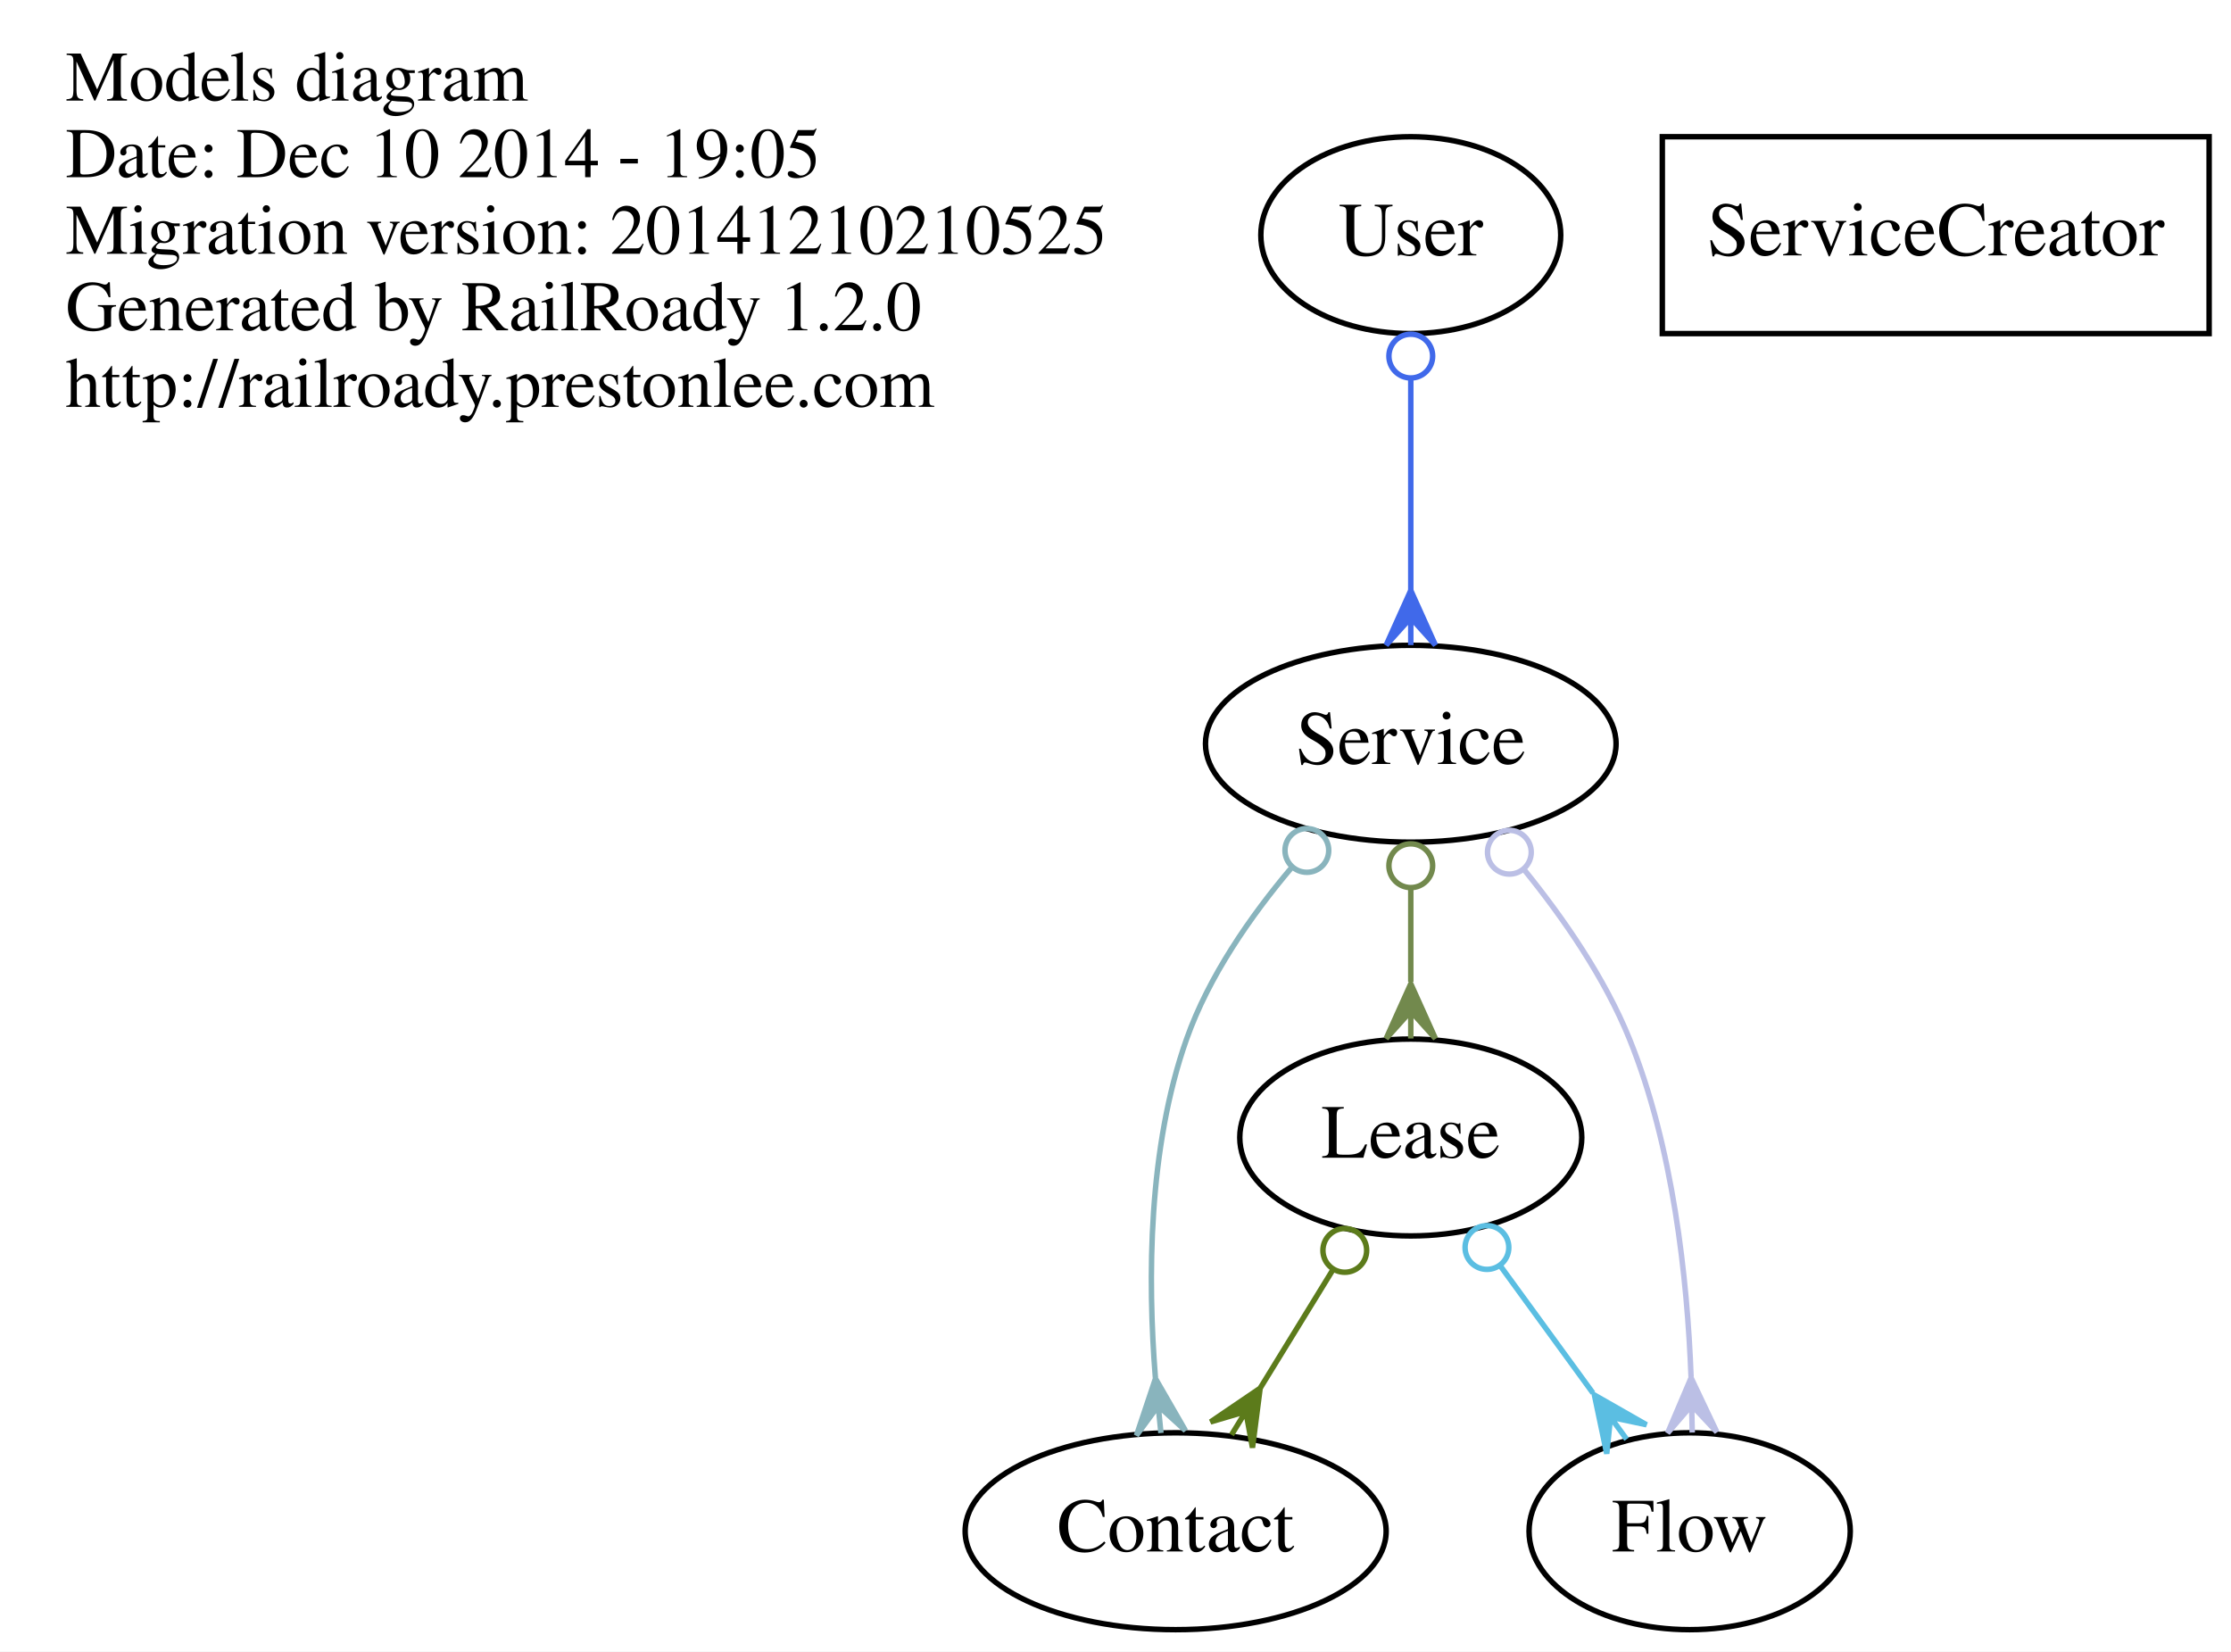
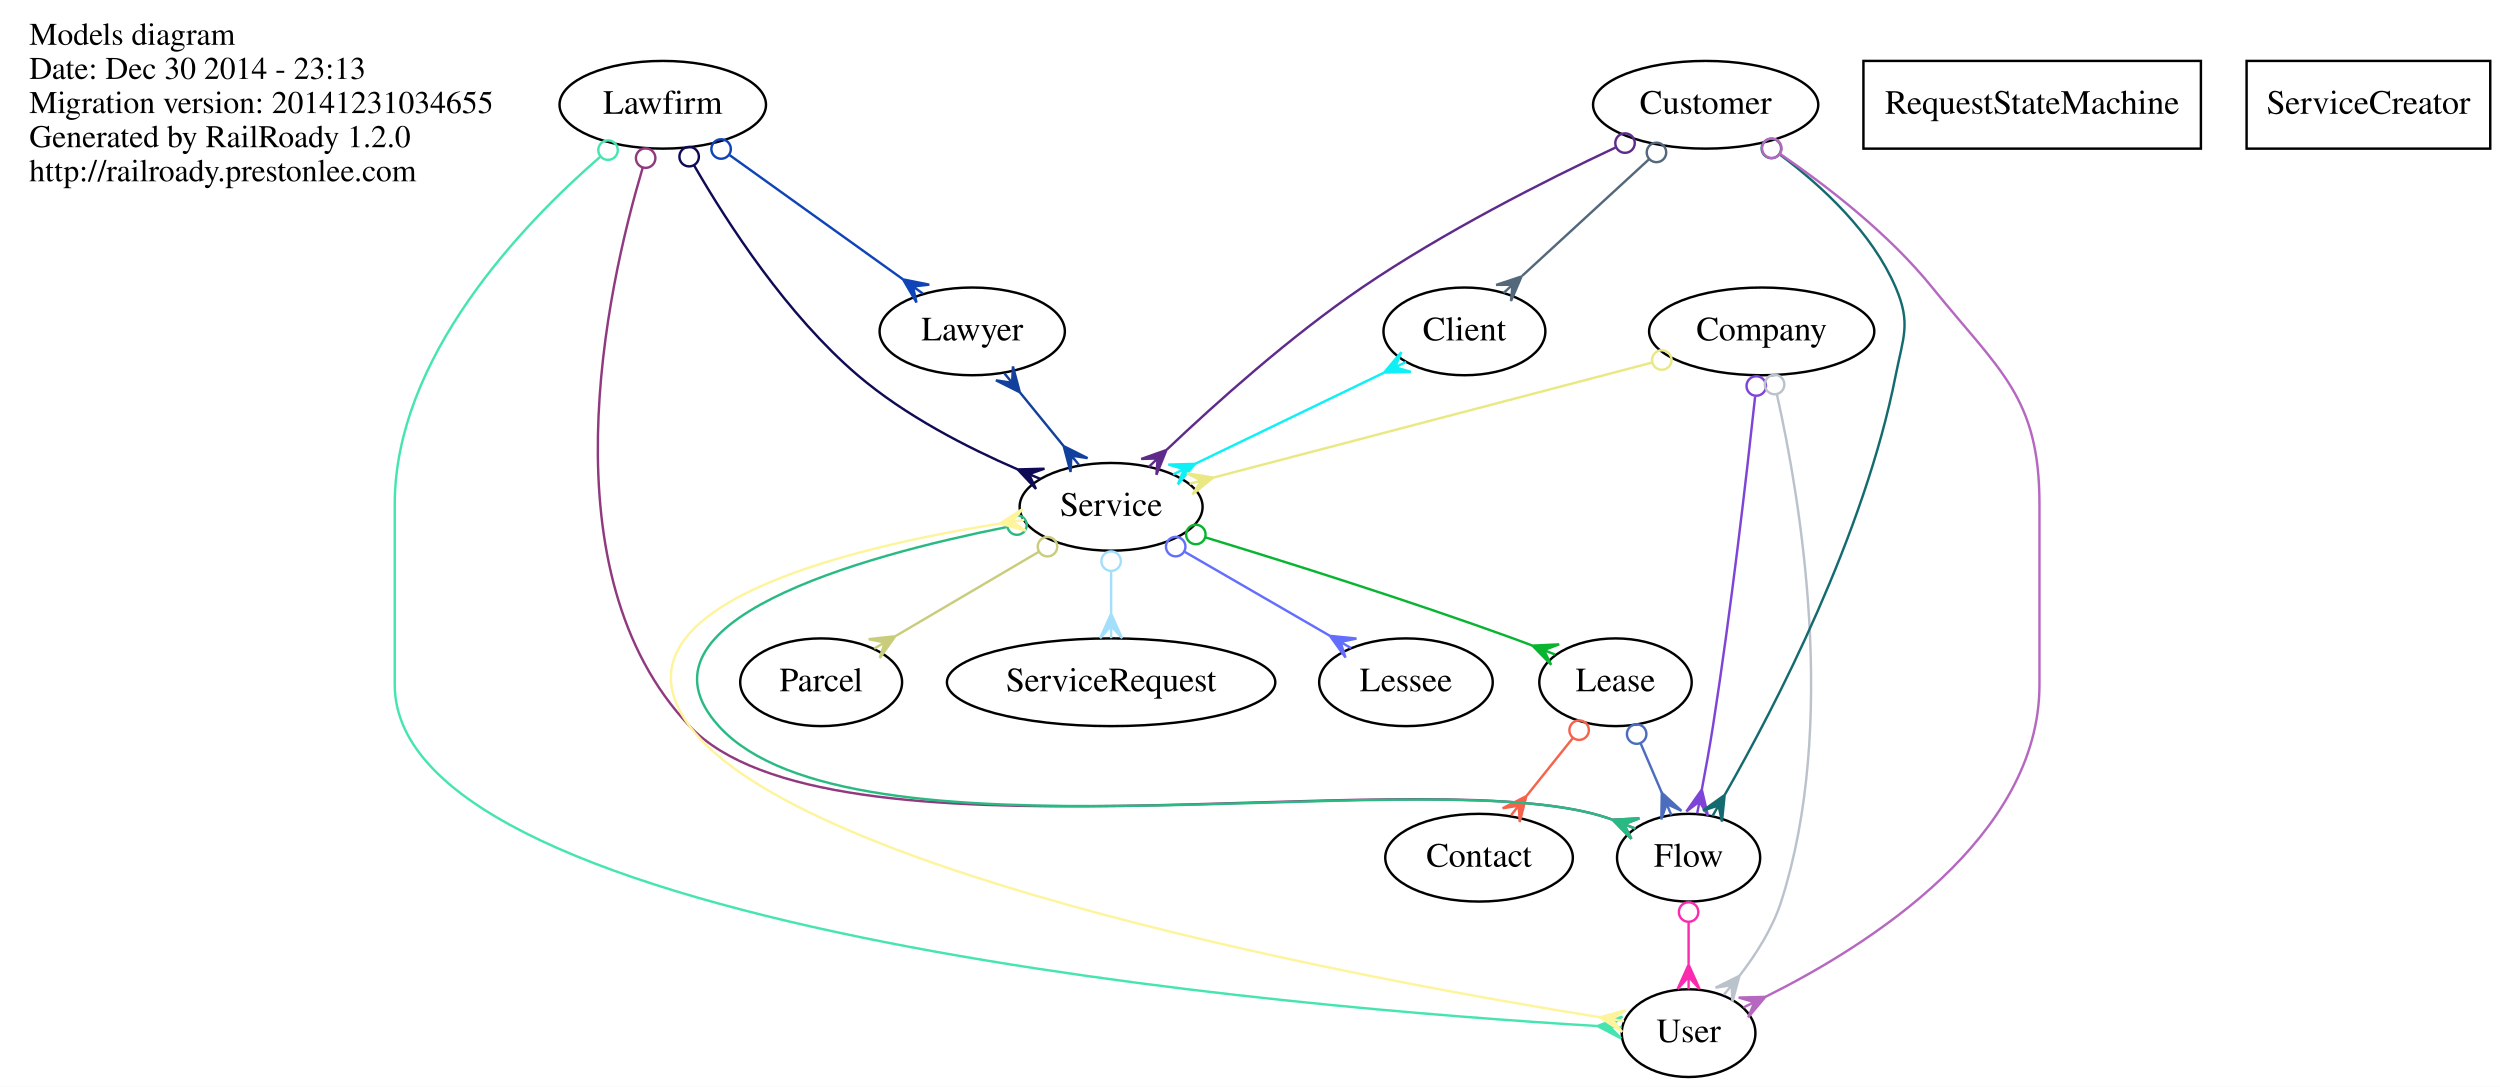
- <svg xmlns="http://www.w3.org/2000/svg" width="408pt" height="302pt" viewBox="0.00 0.00 408.00 302.00">
-   <g id="graph0" class="graph" transform="scale(1 1) rotate(0) translate(4 298)">
-     <polygon fill="white" stroke="none" points="-4,4 -4,-298 404,-298 404,4 -4,4" />
+ <svg xmlns="http://www.w3.org/2000/svg" width="1026pt" height="446pt" viewBox="0.00 0.00 1026.00 446.00">
+   <g id="graph0" class="graph" transform="scale(1 1) rotate(0) translate(4 442)">
+     <polygon fill="white" stroke="none" points="-4,4 -4,-442 1022,-442 1022,4 -4,4" />
    <g id="node1" class="node">
-       <text text-anchor="start" x="8" y="-279.6" font-family="Times,serif" font-size="13.00">Models diagram</text>
-       <text text-anchor="start" x="8" y="-265.6" font-family="Times,serif" font-size="13.00">Date: Dec 10 2014 - 19:05</text>
-       <text text-anchor="start" x="8" y="-251.6" font-family="Times,serif" font-size="13.00">Migration version: 20141210210525</text>
-       <text text-anchor="start" x="8" y="-237.6" font-family="Times,serif" font-size="13.00">Generated by RailRoady 1.2.0</text>
-       <text text-anchor="start" x="8" y="-223.6" font-family="Times,serif" font-size="13.00">http://railroady.prestonlee.com</text>
+       <text text-anchor="start" x="8" y="-423.6" font-family="Times,serif" font-size="13.00">Models diagram</text>
+       <text text-anchor="start" x="8" y="-409.6" font-family="Times,serif" font-size="13.00">Date: Dec 30 2014 - 23:13</text>
+       <text text-anchor="start" x="8" y="-395.6" font-family="Times,serif" font-size="13.00">Migration version: 20141231034655</text>
+       <text text-anchor="start" x="8" y="-381.6" font-family="Times,serif" font-size="13.00">Generated by RailRoady 1.2.0</text>
+       <text text-anchor="start" x="8" y="-367.6" font-family="Times,serif" font-size="13.00">http://railroady.prestonlee.com</text>
    </g>
    <g id="node2" class="node">
-       <ellipse fill="none" stroke="black" cx="211" cy="-18" rx="38.495" ry="18" />
-       <text text-anchor="middle" x="211" y="-14.3" font-family="Times,serif" font-size="14.00">Contact</text>
+       <ellipse fill="none" stroke="black" cx="597" cy="-306" rx="33.221" ry="18" />
+       <text text-anchor="middle" x="597" y="-302.3" font-family="Times,serif" font-size="14.00">Client</text>
+     </g>
+     <g id="node13" class="node">
+       <ellipse fill="none" stroke="black" cx="452" cy="-234" rx="37.544" ry="18" />
+       <text text-anchor="middle" x="452" y="-230.3" font-family="Times,serif" font-size="14.00">Service</text>
+     </g>
+     <g id="edge1" class="edge">
+       <path fill="none" stroke="#0feff6" d="M563.87,-289.006C540.791,-277.865 510.072,-263.035 486.664,-251.734" />
+       <polygon fill="#0feff6" stroke="#0feff6" points="564.051,-289.093 571.1,-297.493 568.553,-291.267 573.056,-293.441 573.056,-293.441 573.056,-293.441 568.553,-291.267 575.013,-289.388 564.051,-289.093 564.051,-289.093" />
+       <polygon fill="#0feff6" stroke="#0feff6" points="486.449,-251.631 479.4,-243.231 481.947,-249.457 477.444,-247.283 477.444,-247.283 477.444,-247.283 481.947,-249.457 475.487,-251.336 486.449,-251.631 486.449,-251.631" />
    </g>
    <g id="node3" class="node">
-       <ellipse fill="none" stroke="black" cx="305" cy="-18" rx="29.372" ry="18" />
-       <text text-anchor="middle" x="305" y="-14.3" font-family="Times,serif" font-size="14.00">Flow</text>
+       <ellipse fill="none" stroke="black" cx="719" cy="-306" rx="46.219" ry="18" />
+       <text text-anchor="middle" x="719" y="-302.3" font-family="Times,serif" font-size="14.00">Company</text>
+     </g>
+     <g id="node6" class="node">
+       <ellipse fill="none" stroke="black" cx="689" cy="-90" rx="29.372" ry="18" />
+       <text text-anchor="middle" x="689" y="-86.3" font-family="Times,serif" font-size="14.00">Flow</text>
+     </g>
+     <g id="edge4" class="edge">
+       <path fill="none" stroke="#7e44d7" d="M716.305,-279.238C712.857,-247.39 706.434,-191.567 699,-144 697.678,-135.544 696.026,-126.369 694.447,-118.067" />
+       <ellipse fill="none" stroke="#7e44d7" cx="716.771" cy="-283.581" rx="4" ry="4" />
+       <polygon fill="#7e44d7" stroke="#7e44d7" points="694.425,-117.955 696.934,-107.28 693.471,-113.047 692.517,-108.138 692.517,-108.138 692.517,-108.138 693.471,-113.047 688.099,-108.997 694.425,-117.955 694.425,-117.955" />
+     </g>
+     <g id="edge3" class="edge">
+       <path fill="none" stroke="#e9e883" d="M673.876,-293.17C623.661,-280.005 543.156,-258.899 494.168,-246.055" />
+       <ellipse fill="none" stroke="#e9e883" cx="678.006" cy="-294.252" rx="4" ry="4" />
+       <polygon fill="#e9e883" stroke="#e9e883" points="493.888,-245.982 485.356,-239.093 489.051,-244.714 484.215,-243.446 484.215,-243.446 484.215,-243.446 489.051,-244.714 483.074,-247.799 493.888,-245.982 493.888,-245.982" />
+     </g>
+     <g id="node16" class="node">
+       <ellipse fill="none" stroke="black" cx="689" cy="-18" rx="27.422" ry="18" />
+       <text text-anchor="middle" x="689" y="-14.3" font-family="Times,serif" font-size="14.00">User</text>
+     </g>
+     <g id="edge2" class="edge">
+       <path fill="none" stroke="#bac2cc" d="M725.255,-280.052C734.985,-236.571 750.341,-144.611 727,-72 723.482,-61.054 716.775,-50.453 709.964,-41.645" />
+       <ellipse fill="none" stroke="#bac2cc" cx="724.298" cy="-284.185" rx="4" ry="4" />
+       <polygon fill="#bac2cc" stroke="#bac2cc" points="709.858,-41.517 706.976,-30.937 706.68,-37.657 703.502,-33.797 703.502,-33.797 703.502,-33.797 706.68,-37.657 700.028,-36.658 709.858,-41.517 709.858,-41.517" />
    </g>
    <g id="node4" class="node">
-       <ellipse fill="none" stroke="black" cx="254" cy="-90" rx="31.273" ry="18" />
-       <text text-anchor="middle" x="254" y="-86.3" font-family="Times,serif" font-size="14.00">Lease</text>
-     </g>
-     <g id="edge1" class="edge">
-       <path fill="none" stroke="#5c7b1b" d="M239.794,-65.874C235.524,-58.924 230.82,-51.265 226.473,-44.188" />
-       <ellipse fill="none" stroke="#5c7b1b" cx="241.933" cy="-69.356" rx="4" ry="4" />
-       <polygon fill="#5c7b1b" stroke="#5c7b1b" points="226.452,-44.154 225.052,-33.278 223.835,-39.894 221.218,-35.633 221.218,-35.633 221.218,-35.633 223.835,-39.894 217.383,-37.989 226.452,-44.154 226.452,-44.154" />
-     </g>
-     <g id="edge2" class="edge">
-       <path fill="none" stroke="#5bbee2" d="M270.317,-66.605C275.737,-59.165 281.796,-50.849 287.314,-43.275" />
-       <ellipse fill="none" stroke="#5bbee2" cx="267.928" cy="-69.883" rx="4" ry="4" />
-       <polygon fill="#5bbee2" stroke="#5bbee2" points="287.584,-42.904 297.11,-37.471 290.529,-38.862 293.473,-34.821 293.473,-34.821 293.473,-34.821 290.529,-38.862 289.836,-32.171 287.584,-42.904 287.584,-42.904" />
+       <ellipse fill="none" stroke="black" cx="603" cy="-90" rx="38.495" ry="18" />
+       <text text-anchor="middle" x="603" y="-86.3" font-family="Times,serif" font-size="14.00">Contact</text>
    </g>
    <g id="node5" class="node">
-       <ellipse fill="none" stroke="black" cx="254" cy="-162" rx="37.544" ry="18" />
-       <text text-anchor="middle" x="254" y="-158.3" font-family="Times,serif" font-size="14.00">Service</text>
+       <ellipse fill="none" stroke="black" cx="696" cy="-399" rx="46.219" ry="18" />
+       <text text-anchor="middle" x="696" y="-395.3" font-family="Times,serif" font-size="14.00">Customer</text>
    </g>
-     <g id="edge4" class="edge">
-       <path fill="none" stroke="#89b4bd" d="M232.207,-139.352C224.652,-130.417 217.063,-119.471 213,-108 205.958,-88.121 205.855,-64.148 207.294,-46.093" />
-       <ellipse fill="none" stroke="#89b4bd" cx="234.994" cy="-142.49" rx="4" ry="4" />
-       <polygon fill="#89b4bd" stroke="#89b4bd" points="207.312,-45.915 212.788,-36.414 207.811,-40.94 208.31,-35.965 208.31,-35.965 208.31,-35.965 207.811,-40.94 203.833,-35.516 207.312,-45.915 207.312,-45.915" />
+     <g id="edge8" class="edge">
+       <path fill="none" stroke="#54687b" d="M672.811,-376.685C657.171,-362.309 636.592,-343.392 620.821,-328.896" />
+       <ellipse fill="none" stroke="#54687b" cx="675.811" cy="-379.442" rx="4" ry="4" />
+       <polygon fill="#54687b" stroke="#54687b" points="620.427,-328.534 616.11,-318.453 616.745,-325.15 613.064,-321.766 613.064,-321.766 613.064,-321.766 616.745,-325.15 610.019,-325.079 620.427,-328.534 620.427,-328.534" />
    </g>
-     <g id="edge3" class="edge">
-       <path fill="none" stroke="#bbbfe5" d="M274.673,-139.044C281.968,-130.07 289.474,-119.178 294,-108 301.973,-88.309 304.572,-64.323 305.26,-46.216" />
-       <ellipse fill="none" stroke="#bbbfe5" cx="272.029" cy="-142.164" rx="4" ry="4" />
-       <polygon fill="#bbbfe5" stroke="#bbbfe5" points="305.264,-46.05 309.971,-36.146 305.368,-41.051 305.472,-36.052 305.472,-36.052 305.472,-36.052 305.368,-41.051 300.973,-35.958 305.264,-46.05 305.264,-46.05" />
+     <g id="edge7" class="edge">
+       <path fill="none" stroke="#136a6f" d="M726.509,-378.531C743.981,-365.472 764.306,-346.559 774,-324 780.317,-309.3 777.091,-303.699 774,-288 761.117,-222.579 724.692,-152.328 703.946,-115.988" />
+       <ellipse fill="none" stroke="#136a6f" cx="722.978" cy="-381.077" rx="4" ry="4" />
+       <polygon fill="#136a6f" stroke="#136a6f" points="703.801,-115.739 702.682,-104.83 701.295,-111.412 698.788,-107.086 698.788,-107.086 698.788,-107.086 701.295,-111.412 694.894,-109.342 703.801,-115.739 703.801,-115.739" />
+     </g>
+     <g id="edge6" class="edge">
+       <path fill="none" stroke="#5f2b8b" d="M659,-381.456C629.764,-367.715 588.454,-346.787 555,-324 525.514,-303.916 494.987,-276.57 474.899,-257.511" />
+       <ellipse fill="none" stroke="#5f2b8b" cx="662.908" cy="-383.276" rx="4" ry="4" />
+       <polygon fill="#5f2b8b" stroke="#5f2b8b" points="474.696,-257.317 470.593,-247.147 471.087,-253.856 467.479,-250.395 467.479,-250.395 467.479,-250.395 471.087,-253.856 464.364,-253.643 474.696,-257.317 474.696,-257.317" />
    </g>
    <g id="edge5" class="edge">
-       <path fill="none" stroke="#72894d" d="M254,-135.64C254,-130.063 254,-124.132 254,-118.476" />
-       <ellipse fill="none" stroke="#72894d" cx="254" cy="-139.697" rx="4" ry="4" />
-       <polygon fill="#72894d" stroke="#72894d" points="254,-118.104 258.5,-108.104 254,-113.104 254,-108.104 254,-108.104 254,-108.104 254,-113.104 249.5,-108.104 254,-118.104 254,-118.104" />
+       <path fill="none" stroke="#b668c1" d="M726.544,-378.851C746.245,-365.35 771.383,-345.834 789,-324 816.709,-289.659 833,-279.126 833,-235 833,-235 833,-235 833,-161 833,-98.327 762.99,-54.016 720.601,-32.931" />
+       <ellipse fill="none" stroke="#b668c1" cx="723.144" cy="-381.137" rx="4" ry="4" />
+       <polygon fill="#b668c1" stroke="#b668c1" points="720.51,-32.887 713.453,-24.493 716.005,-30.717 711.5,-28.548 711.5,-28.548 711.5,-28.548 716.005,-30.717 709.547,-32.602 720.51,-32.887 720.51,-32.887" />
    </g>
-     <g id="node6" class="node">
-       <polygon fill="none" stroke="black" points="400,-273 300,-273 300,-237 400,-237 400,-273" />
-       <text text-anchor="middle" x="350" y="-251.3" font-family="Times,serif" font-size="14.00">ServiceCreator</text>
+     <g id="edge9" class="edge">
+       <path fill="none" stroke="#fa2baf" d="M689,-63.64C689,-58.063 689,-52.132 689,-46.476" />
+       <ellipse fill="none" stroke="#fa2baf" cx="689" cy="-67.697" rx="4" ry="4" />
+       <polygon fill="#fa2baf" stroke="#fa2baf" points="689,-46.104 693.5,-36.104 689,-41.104 689,-36.104 689,-36.104 689,-36.104 689,-41.104 684.5,-36.104 689,-46.104 689,-46.104" />
    </g>
    <g id="node7" class="node">
-       <ellipse fill="none" stroke="black" cx="254" cy="-255" rx="27.422" ry="18" />
-       <text text-anchor="middle" x="254" y="-251.3" font-family="Times,serif" font-size="14.00">User</text>
+       <ellipse fill="none" stroke="black" cx="268" cy="-399" rx="42.37" ry="18" />
+       <text text-anchor="middle" x="268" y="-395.3" font-family="Times,serif" font-size="14.00">Lawfirm</text>
    </g>
-     <g id="edge6" class="edge">
-       <path fill="none" stroke="#4069ea" d="M254,-228.729C254,-216.725 254,-202.362 254,-190.129" />
-       <ellipse fill="none" stroke="#4069ea" cx="254" cy="-232.884" rx="4" ry="4" />
-       <polygon fill="#4069ea" stroke="#4069ea" points="254,-190.04 258.5,-180.04 254,-185.04 254,-180.04 254,-180.04 254,-180.04 254,-185.04 249.5,-180.04 254,-190.04 254,-190.04" />
+     <g id="edge12" class="edge">
+       <path fill="none" stroke="#90397f" d="M259.741,-373.094C244.675,-322.42 219.458,-206.813 279,-144 335.985,-83.885 569.824,-128.806 650,-108 652.502,-107.351 655.049,-106.561 657.582,-105.682" />
+       <ellipse fill="none" stroke="#90397f" cx="260.973" cy="-377.109" rx="4" ry="4" />
+       <polygon fill="#90397f" stroke="#90397f" points="657.837,-105.582 668.789,-106.146 662.496,-103.768 667.155,-101.953 667.155,-101.953 667.155,-101.953 662.496,-103.768 665.522,-97.76 657.837,-105.582 657.837,-105.582" />
+     </g>
+     <g id="node8" class="node">
+       <ellipse fill="none" stroke="black" cx="395" cy="-306" rx="38.021" ry="18" />
+       <text text-anchor="middle" x="395" y="-302.3" font-family="Times,serif" font-size="14.00">Lawyer</text>
+     </g>
+     <g id="edge13" class="edge">
+       <path fill="none" stroke="#0f44b8" d="M295.431,-378.345C316.392,-363.325 345.198,-342.685 366.435,-327.468" />
+       <ellipse fill="none" stroke="#0f44b8" cx="291.939" cy="-380.847" rx="4" ry="4" />
+       <polygon fill="#0f44b8" stroke="#0f44b8" points="366.613,-327.34 377.363,-325.174 370.677,-324.428 374.742,-321.516 374.742,-321.516 374.742,-321.516 370.677,-324.428 372.12,-317.858 366.613,-327.34 366.613,-327.34" />
+     </g>
+     <g id="edge11" class="edge">
+       <path fill="none" stroke="#0f0a55" d="M280.847,-374.137C294.805,-349.973 319.03,-312.733 348,-288 367.38,-271.455 392.812,-258.376 413.676,-249.351" />
+       <ellipse fill="none" stroke="#0f0a55" cx="278.824" cy="-377.708" rx="4" ry="4" />
+       <polygon fill="#0f0a55" stroke="#0f0a55" points="413.678,-249.35 424.64,-249.642 418.29,-247.421 422.903,-245.491 422.903,-245.491 422.903,-245.491 418.29,-247.421 421.166,-241.34 413.678,-249.35 413.678,-249.35" />
+     </g>
+     <g id="edge10" class="edge">
+       <path fill="none" stroke="#46e5b0" d="M242.366,-377.693C209.863,-349.461 158,-295.011 158,-235 158,-235 158,-235 158,-161 158,-58.758 530.039,-28.187 651.293,-20.938" />
+       <ellipse fill="none" stroke="#46e5b0" cx="245.54" cy="-380.392" rx="4" ry="4" />
+       <polygon fill="#46e5b0" stroke="#46e5b0" points="651.586,-20.922 661.829,-24.837 656.578,-20.633 661.569,-20.345 661.569,-20.345 661.569,-20.345 656.578,-20.633 661.31,-15.852 651.586,-20.922 651.586,-20.922" />
+     </g>
+     <g id="edge14" class="edge">
+       <path fill="none" stroke="#11419d" d="M414.634,-280.889C420.384,-273.827 426.669,-266.108 432.416,-259.05" />
+       <polygon fill="#11419d" stroke="#11419d" points="414.535,-281.01 404.731,-285.923 411.377,-284.887 408.22,-288.765 408.22,-288.765 408.22,-288.765 411.377,-284.887 411.71,-291.606 414.535,-281.01 414.535,-281.01" />
+       <polygon fill="#11419d" stroke="#11419d" points="432.537,-258.902 442.341,-253.989 435.694,-255.024 438.851,-251.147 438.851,-251.147 438.851,-251.147 435.694,-255.024 435.362,-248.306 432.537,-258.902 432.537,-258.902" />
+     </g>
+     <g id="node9" class="node">
+       <ellipse fill="none" stroke="black" cx="659" cy="-162" rx="31.273" ry="18" />
+       <text text-anchor="middle" x="659" y="-158.3" font-family="Times,serif" font-size="14.00">Lease</text>
+     </g>
+     <g id="edge15" class="edge">
+       <path fill="none" stroke="#f5634d" d="M641.438,-139.047C635.437,-131.547 628.691,-123.114 622.544,-115.43" />
+       <ellipse fill="none" stroke="#f5634d" cx="644.073" cy="-142.341" rx="4" ry="4" />
+       <polygon fill="#f5634d" stroke="#f5634d" points="622.421,-115.276 619.688,-104.656 619.297,-111.372 616.174,-107.467 616.174,-107.467 616.174,-107.467 619.297,-111.372 612.66,-110.278 622.421,-115.276 622.421,-115.276" />
+     </g>
+     <g id="edge16" class="edge">
+       <path fill="none" stroke="#4c6dbd" d="M669.307,-136.95C672.106,-130.418 675.148,-123.322 677.984,-116.703" />
+       <ellipse fill="none" stroke="#4c6dbd" cx="667.685" cy="-140.734" rx="4" ry="4" />
+       <polygon fill="#4c6dbd" stroke="#4c6dbd" points="678.002,-116.661 686.078,-109.243 679.972,-112.066 681.941,-107.47 681.941,-107.47 681.941,-107.47 679.972,-112.066 677.805,-105.697 678.002,-116.661 678.002,-116.661" />
+     </g>
+     <g id="node10" class="node">
+       <ellipse fill="none" stroke="black" cx="573" cy="-162" rx="35.619" ry="18" />
+       <text text-anchor="middle" x="573" y="-158.3" font-family="Times,serif" font-size="14.00">Lessee</text>
+     </g>
+     <g id="node11" class="node">
+       <ellipse fill="none" stroke="black" cx="333" cy="-162" rx="33.221" ry="18" />
+       <text text-anchor="middle" x="333" y="-158.3" font-family="Times,serif" font-size="14.00">Parcel</text>
+     </g>
+     <g id="node12" class="node">
+       <polygon fill="none" stroke="black" points="899.25,-417 760.75,-417 760.75,-381 899.25,-381 899.25,-417" />
+       <text text-anchor="middle" x="830" y="-395.3" font-family="Times,serif" font-size="14.00">RequestStateMachine</text>
+     </g>
+     <g id="edge17" class="edge">
+       <path fill="none" stroke="#29ba83" d="M409.115,-225.689C349.255,-213.745 252.117,-186.977 291,-144 344.792,-84.544 572.425,-128.264 650,-108 652.501,-107.347 655.048,-106.554 657.58,-105.673" />
+       <ellipse fill="none" stroke="#29ba83" cx="413.369" cy="-226.514" rx="4" ry="4" />
+       <polygon fill="#29ba83" stroke="#29ba83" points="657.836,-105.573 668.787,-106.132 662.494,-103.756 667.152,-101.94 667.152,-101.94 667.152,-101.94 662.494,-103.756 665.517,-97.747 657.836,-105.573 657.836,-105.573" />
+     </g>
+     <g id="edge19" class="edge">
+       <path fill="none" stroke="#08b430" d="M490.703,-221.453C524.315,-211.214 574.184,-195.518 617,-180 619.547,-179.077 622.169,-178.095 624.799,-177.086" />
+       <ellipse fill="none" stroke="#08b430" cx="486.772" cy="-222.645" rx="4" ry="4" />
+       <polygon fill="#08b430" stroke="#08b430" points="624.936,-177.032 635.89,-177.562 629.59,-175.203 634.243,-173.373 634.243,-173.373 634.243,-173.373 629.59,-175.203 632.597,-169.185 624.936,-177.032 624.936,-177.032" />
+     </g>
+     <g id="edge18" class="edge">
+       <path fill="none" stroke="#636ffc" d="M482.227,-215.513C500.333,-205.039 523.311,-191.746 541.618,-181.155" />
+       <ellipse fill="none" stroke="#636ffc" cx="478.506" cy="-217.666" rx="4" ry="4" />
+       <polygon fill="#636ffc" stroke="#636ffc" points="541.796,-181.052 552.705,-179.94 546.123,-178.548 550.451,-176.045 550.451,-176.045 550.451,-176.045 546.123,-178.548 548.198,-172.149 541.796,-181.052 541.796,-181.052" />
+     </g>
+     <g id="edge20" class="edge">
+       <path fill="none" stroke="#c9cd7b" d="M422.226,-215.486C404.38,-204.988 381.734,-191.667 363.722,-181.072" />
+       <ellipse fill="none" stroke="#c9cd7b" cx="425.889" cy="-217.641" rx="4" ry="4" />
+       <polygon fill="#c9cd7b" stroke="#c9cd7b" points="363.395,-180.879 357.057,-171.93 359.085,-178.344 354.776,-175.809 354.776,-175.809 354.776,-175.809 359.085,-178.344 352.494,-179.688 363.395,-180.879 363.395,-180.879" />
+     </g>
+     <g id="node15" class="node">
+       <ellipse fill="none" stroke="black" cx="452" cy="-162" rx="67.391" ry="18" />
+       <text text-anchor="middle" x="452" y="-158.3" font-family="Times,serif" font-size="14.00">ServiceRequest</text>
+     </g>
+     <g id="edge21" class="edge">
+       <path fill="none" stroke="#a3dffa" d="M452,-207.64C452,-202.063 452,-196.132 452,-190.476" />
+       <ellipse fill="none" stroke="#a3dffa" cx="452" cy="-211.697" rx="4" ry="4" />
+       <polygon fill="#a3dffa" stroke="#a3dffa" points="452,-190.104 456.5,-180.104 452,-185.104 452,-180.104 452,-180.104 452,-180.104 452,-185.104 447.5,-180.104 452,-190.104 452,-190.104" />
+     </g>
+     <g id="edge22" class="edge">
+       <path fill="none" stroke="#fef49c" d="M406.218,-227.119C343.552,-217.131 242.726,-192.981 279,-144 324.469,-82.603 560.773,-39.279 652.524,-24.535" />
+       <polygon fill="#fef49c" stroke="#fef49c" points="406.413,-227.149 415.62,-233.106 411.356,-227.903 416.299,-228.658 416.299,-228.658 416.299,-228.658 411.356,-227.903 416.978,-224.209 406.413,-227.149 406.413,-227.149" />
+       <polygon fill="#fef49c" stroke="#fef49c" points="652.592,-24.525 663.173,-27.403 657.53,-23.742 662.469,-22.959 662.469,-22.959 662.469,-22.959 657.53,-23.742 661.764,-18.514 652.592,-24.525 652.592,-24.525" />
+     </g>
+     <g id="node14" class="node">
+       <polygon fill="none" stroke="black" points="1018,-417 918,-417 918,-381 1018,-381 1018,-417" />
+       <text text-anchor="middle" x="968" y="-395.3" font-family="Times,serif" font-size="14.00">ServiceCreator</text>
    </g>
  </g>
</svg>
